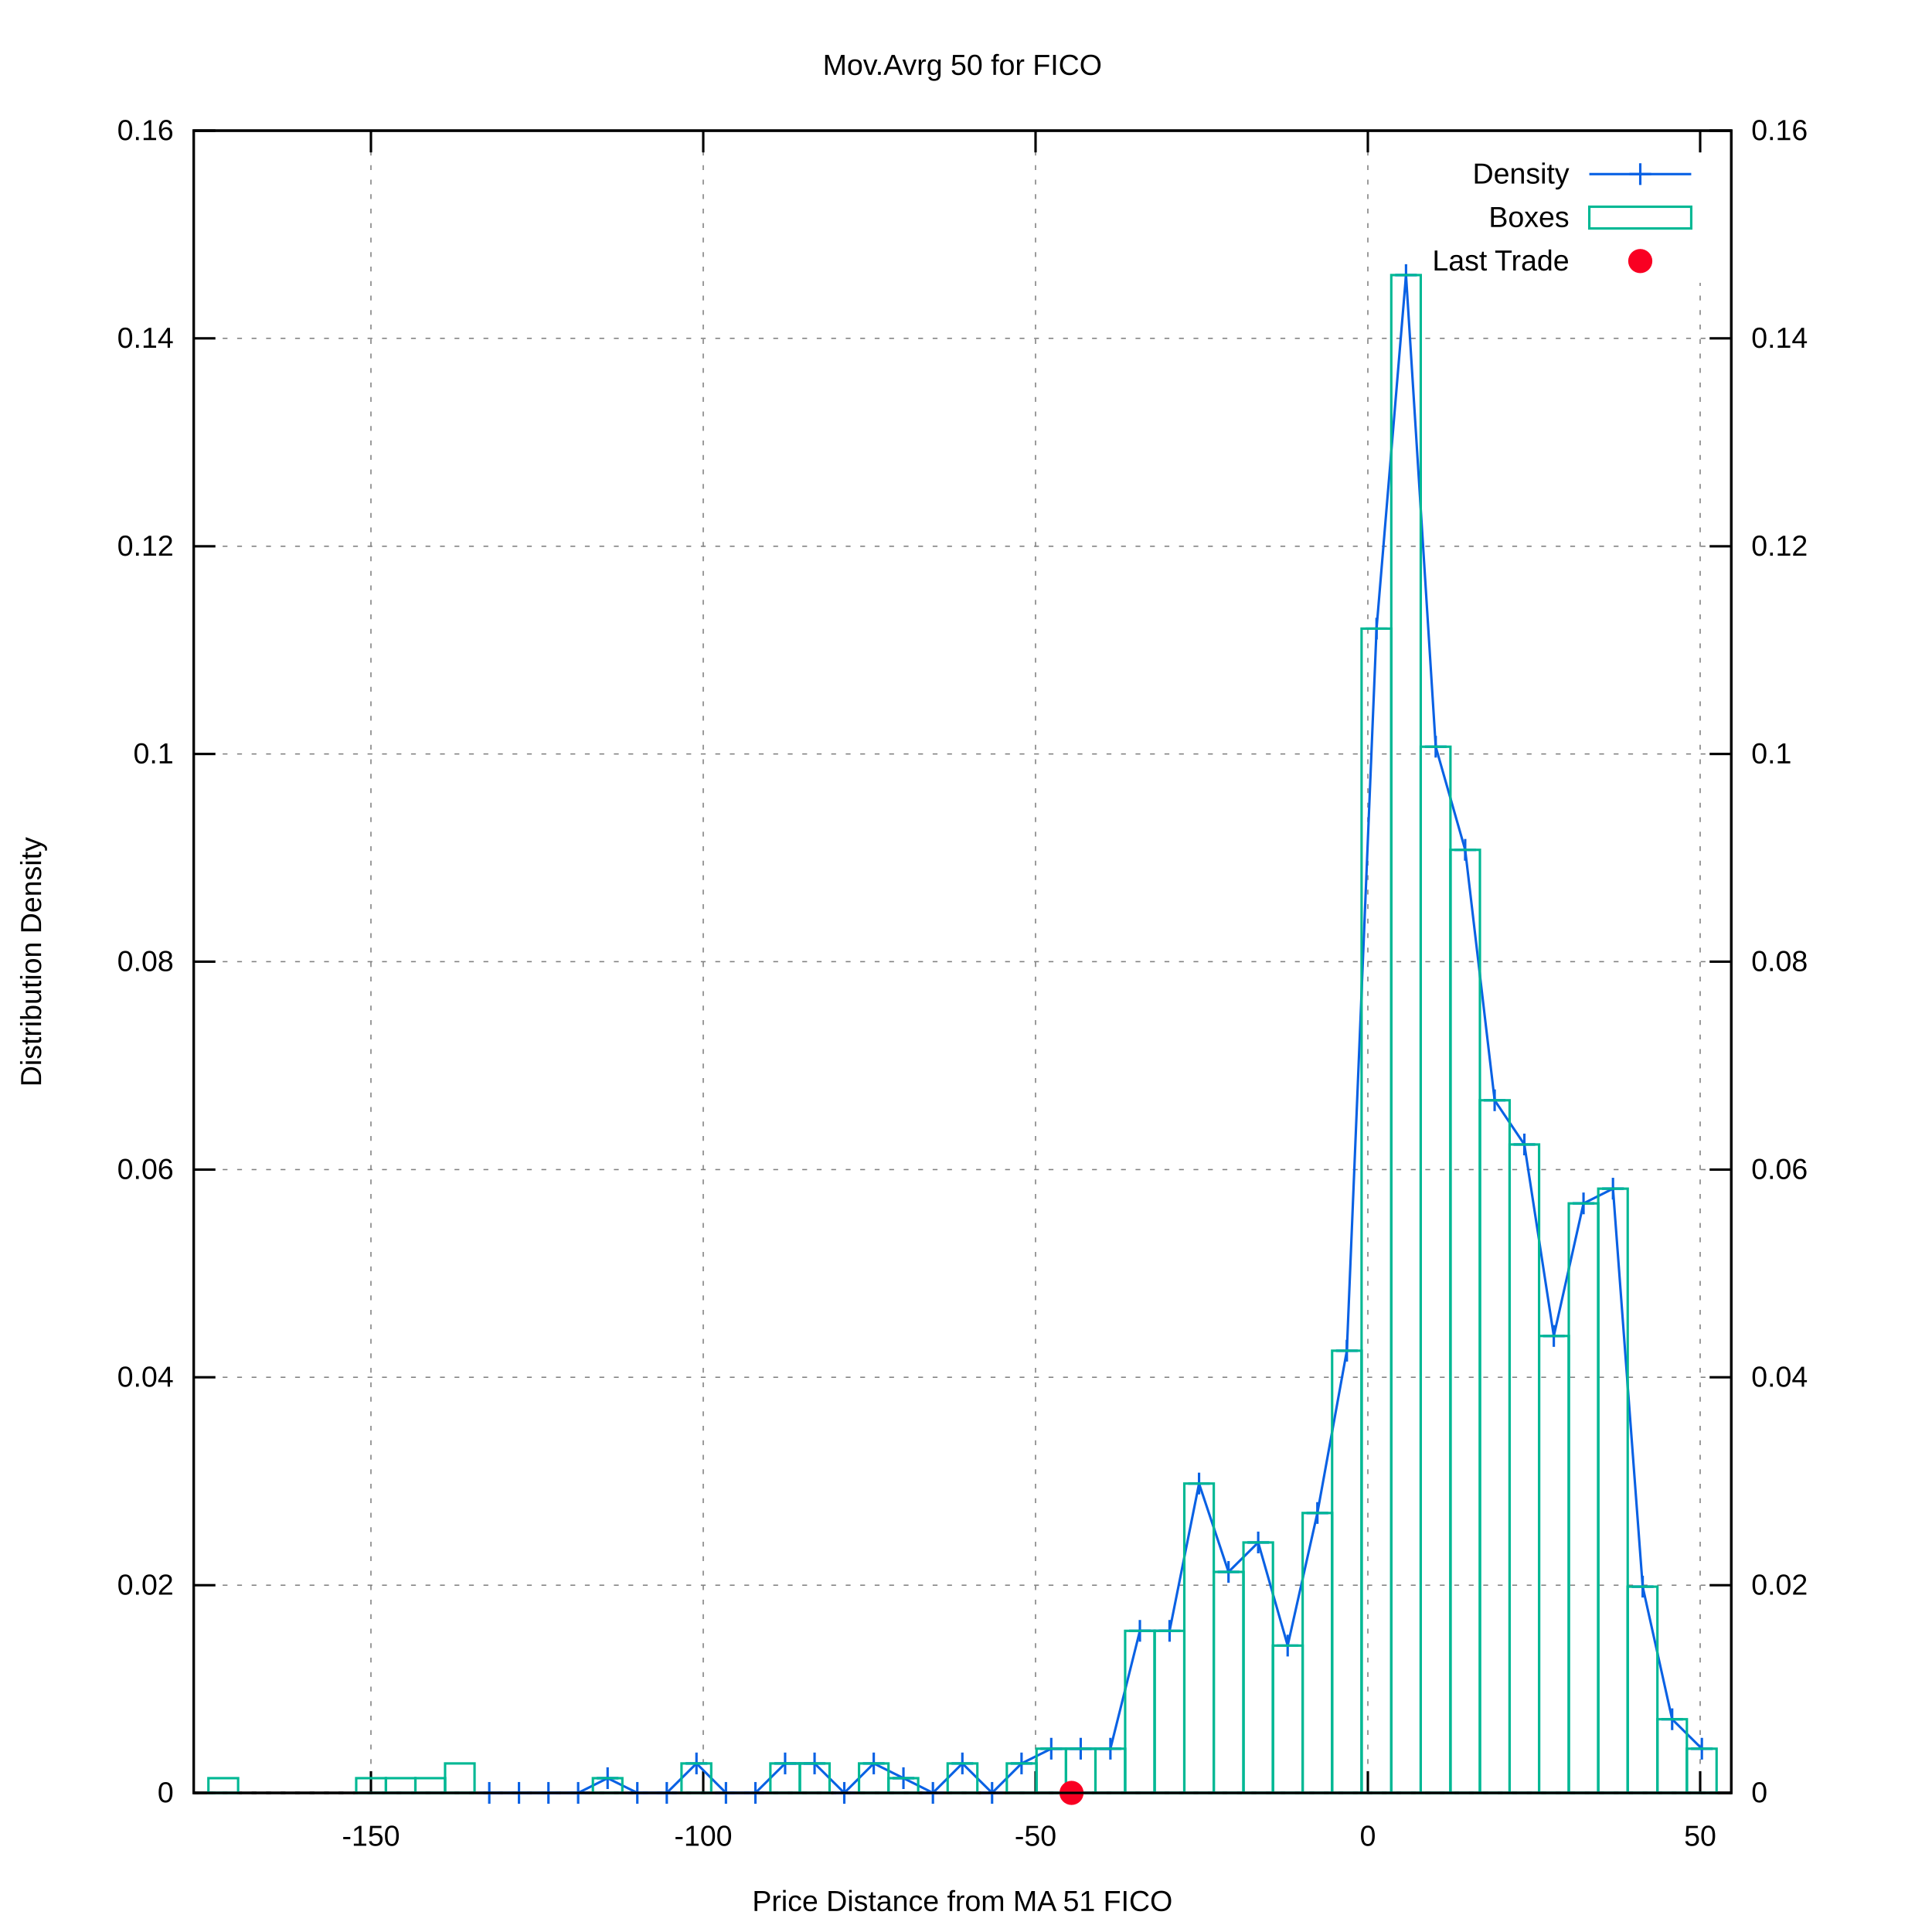
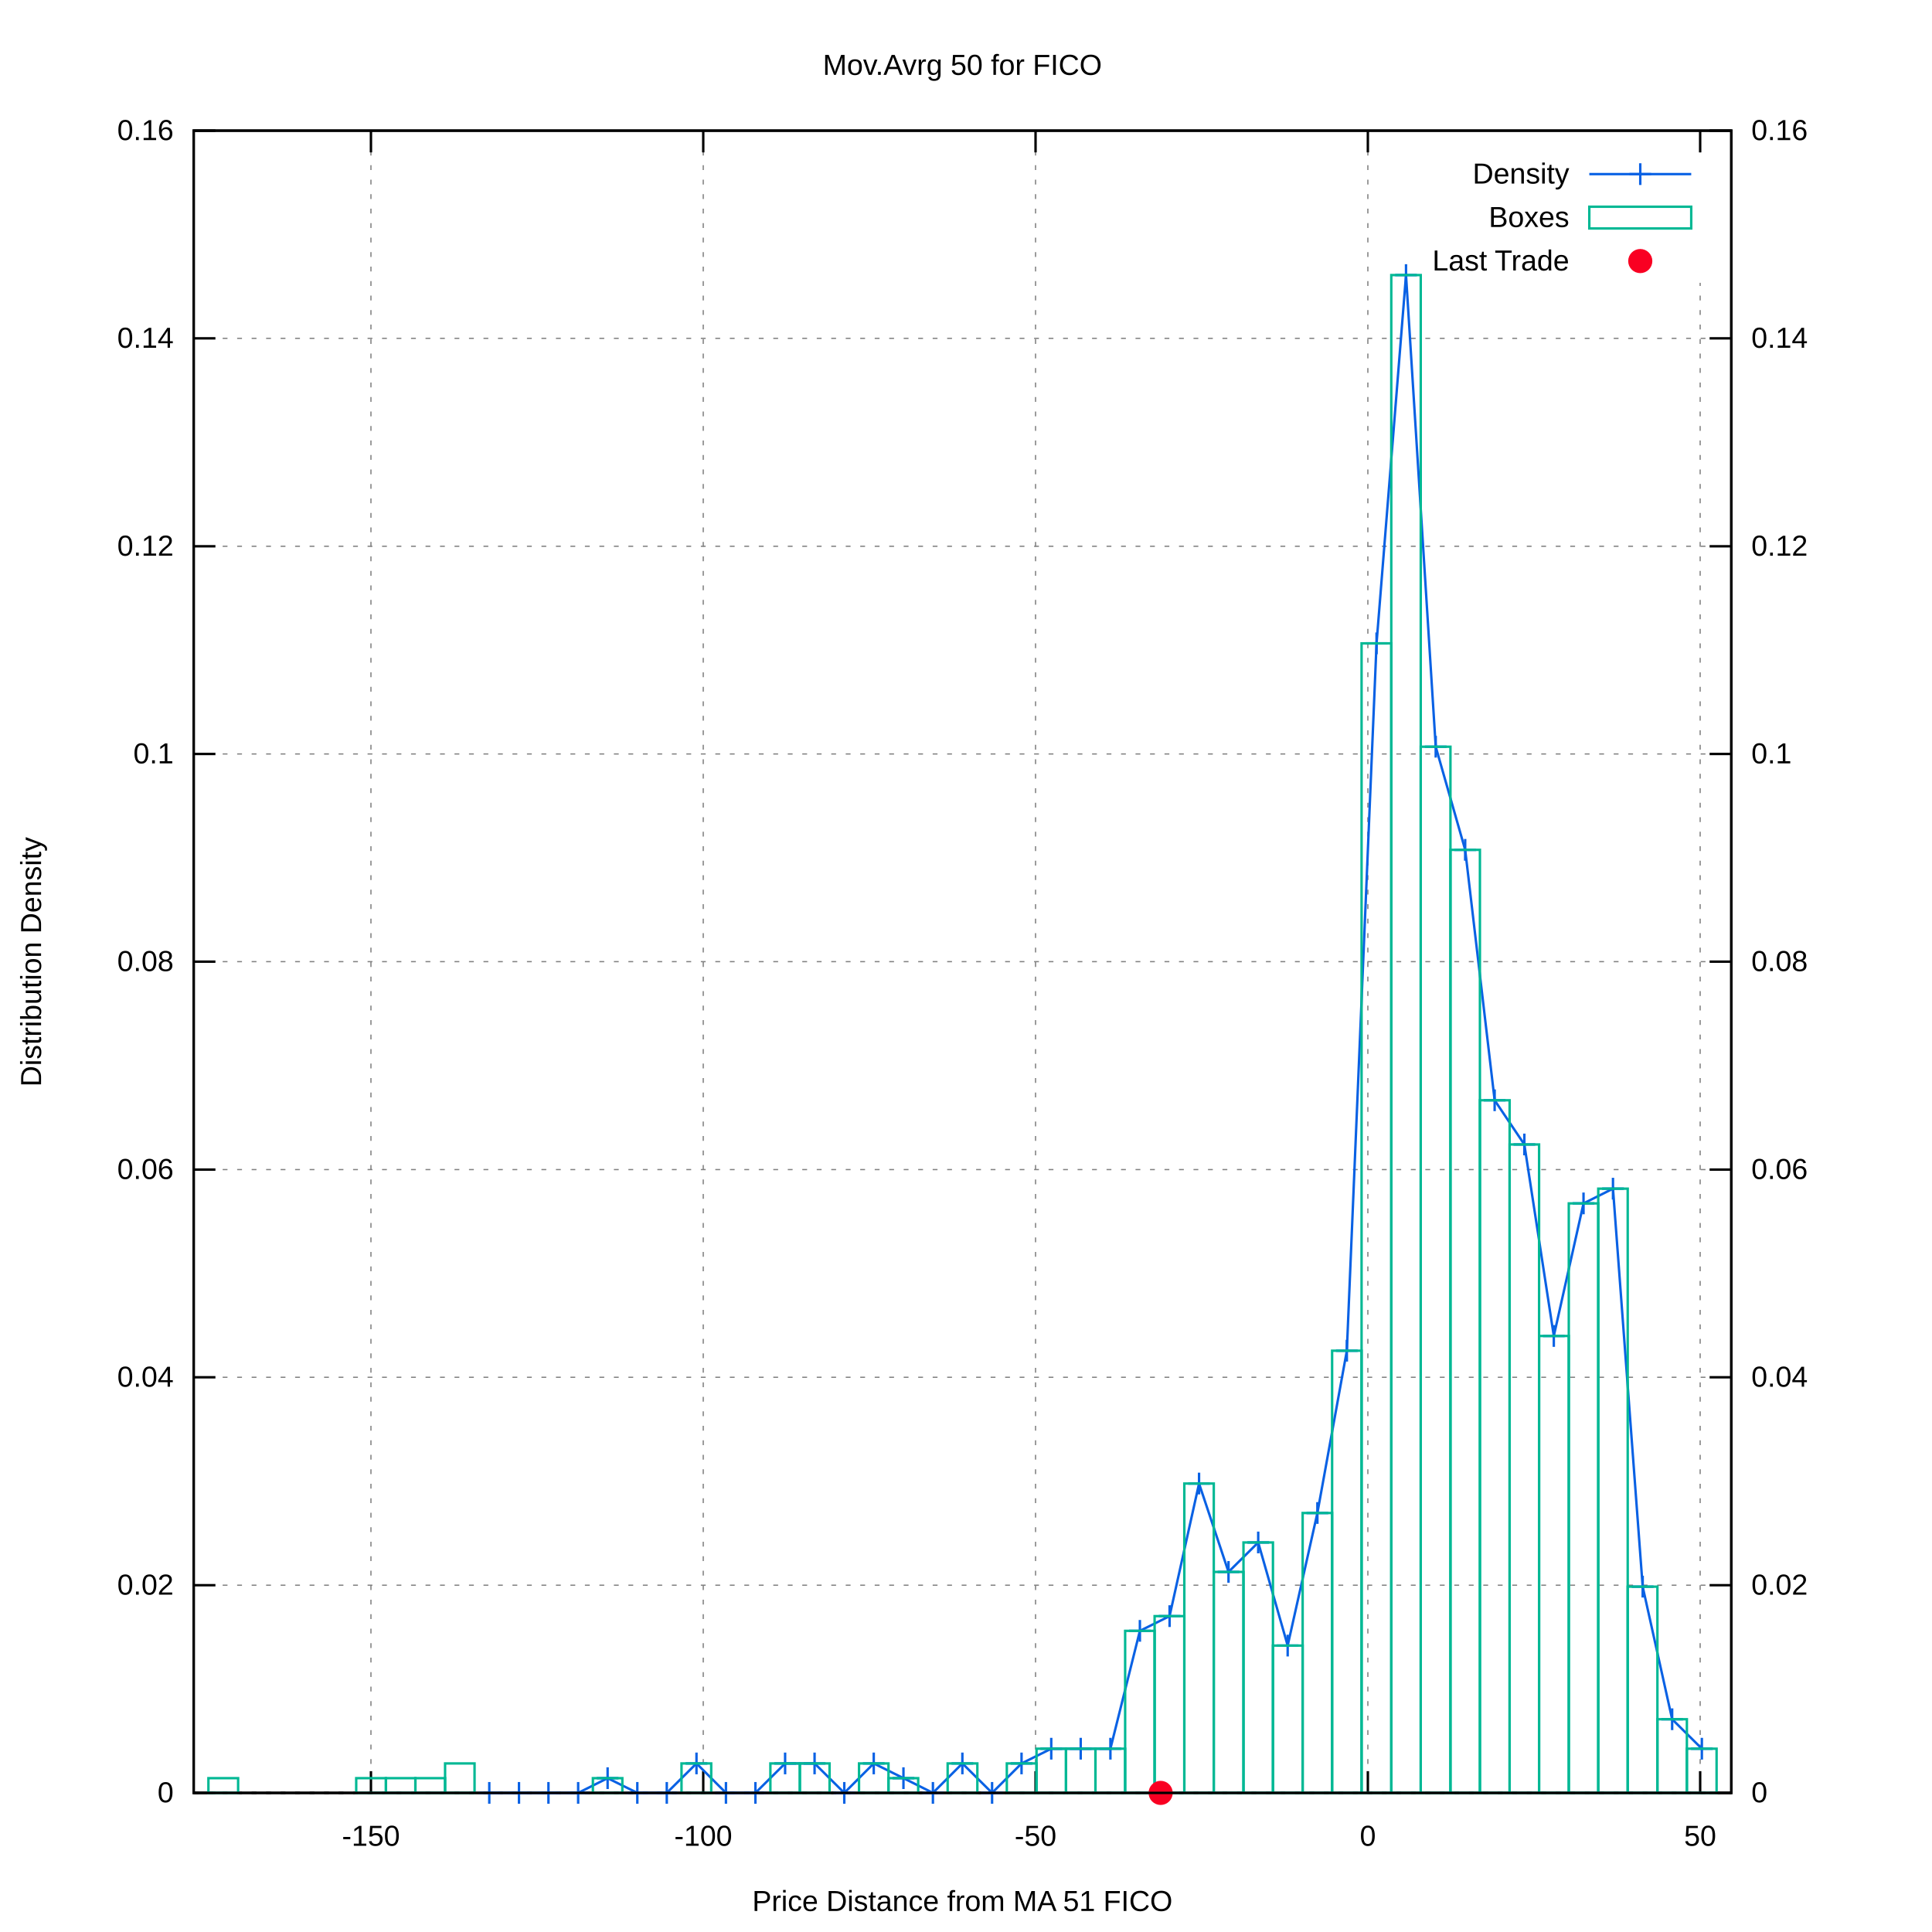
<svg xmlns="http://www.w3.org/2000/svg" xmlns:xlink="http://www.w3.org/1999/xlink" viewBox="0 0 800 800">
  <g id="gnuplot_canvas">
    <rect x="0" y="0" width="800" height="800" fill="#ffffff" />
    <defs>
      <circle id="gpDot" r="0.5" stroke-width="0.5" />
      <path id="gpPt0" stroke-width="0.222" stroke="currentColor" d="M-1,0 h2 M0,-1 v2" />
      <path id="gpPt1" stroke-width="0.222" stroke="currentColor" d="M-1,-1 L1,1 M1,-1 L-1,1" />
      <path id="gpPt2" stroke-width="0.222" stroke="currentColor" d="M-1,0 L1,0 M0,-1 L0,1 M-1,-1 L1,1 M-1,1 L1,-1" />
      <rect id="gpPt3" stroke-width="0.222" stroke="currentColor" x="-1" y="-1" width="2" height="2" />
      <rect id="gpPt4" stroke-width="0.222" stroke="currentColor" fill="currentColor" x="-1" y="-1" width="2" height="2" />
      <circle id="gpPt5" stroke-width="0.222" stroke="currentColor" cx="0" cy="0" r="1" />
      <use xlink:href="#gpPt5" id="gpPt6" fill="currentColor" stroke="none" />
      <path id="gpPt7" stroke-width="0.222" stroke="currentColor" d="M0,-1.33 L-1.33,0.67 L1.33,0.67 z" />
      <use xlink:href="#gpPt7" id="gpPt8" fill="currentColor" stroke="none" />
      <use xlink:href="#gpPt7" id="gpPt9" stroke="currentColor" transform="rotate(180)" />
      <use xlink:href="#gpPt9" id="gpPt10" fill="currentColor" stroke="none" />
      <use xlink:href="#gpPt3" id="gpPt11" stroke="currentColor" transform="rotate(45)" />
      <use xlink:href="#gpPt11" id="gpPt12" fill="currentColor" stroke="none" />
      <path id="gpPt13" stroke-width="0.222" stroke="currentColor" d="M0,1.330 L1.265,0.411 L0.782,-1.067 L-0.782,-1.076 L-1.265,0.411 z" />
      <use xlink:href="#gpPt13" id="gpPt14" fill="currentColor" stroke="none" />
      <filter id="textbox" filterUnits="objectBoundingBox" x="0" y="0" height="1" width="1">
        <feFlood flood-color="#FFFFFF" flood-opacity="1" result="bgnd" />
        <feComposite in="SourceGraphic" in2="bgnd" operator="atop" />
      </filter>
      <filter id="greybox" filterUnits="objectBoundingBox" x="0" y="0" height="1" width="1">
        <feFlood flood-color="lightgrey" flood-opacity="1" result="grey" />
        <feComposite in="SourceGraphic" in2="grey" operator="atop" />
      </filter>
    </defs>
    <g fill="none" color="#FFFFFF" stroke="black" stroke-width="1.00" stroke-linecap="butt" stroke-linejoin="miter">
</g>
    <g fill="none" color="black" stroke="currentColor" stroke-width="1.00" stroke-linecap="butt" stroke-linejoin="miter">
</g>
    <g fill="none" color="black" stroke="black" stroke-width="0.50" stroke-linecap="butt" stroke-linejoin="miter">
</g>
    <g fill="none" color="gray" stroke="currentColor" stroke-width="0.50" stroke-linecap="butt" stroke-linejoin="miter">
      <path stroke="gray" stroke-dasharray="2,4" class="gridline" d="M80.2,742.4 L716.9,742.4  " />
    </g>
    <g fill="none" color="gray" stroke="gray" stroke-width="1.00" stroke-linecap="butt" stroke-linejoin="miter">
</g>
    <g fill="none" color="black" stroke="currentColor" stroke-width="1.00" stroke-linecap="butt" stroke-linejoin="miter">
      <path stroke="black" d="M80.2,742.4 L89.2,742.4  " />
      <g transform="translate(71.9,746.3)" stroke="none" fill="black" font-family="arial" font-size="12.00" text-anchor="end">
        <text>
          <tspan font-family="arial"> 0</tspan>
        </text>
      </g>
    </g>
    <g fill="none" color="black" stroke="currentColor" stroke-width="1.00" stroke-linecap="butt" stroke-linejoin="miter">
</g>
    <g fill="none" color="black" stroke="black" stroke-width="0.50" stroke-linecap="butt" stroke-linejoin="miter">
</g>
    <g fill="none" color="gray" stroke="currentColor" stroke-width="0.50" stroke-linecap="butt" stroke-linejoin="miter">
      <path stroke="gray" stroke-dasharray="2,4" class="gridline" d="M80.2,656.4 L716.9,656.4  " />
    </g>
    <g fill="none" color="gray" stroke="gray" stroke-width="1.00" stroke-linecap="butt" stroke-linejoin="miter">
</g>
    <g fill="none" color="black" stroke="currentColor" stroke-width="1.00" stroke-linecap="butt" stroke-linejoin="miter">
      <path stroke="black" d="M80.2,656.4 L89.2,656.4  " />
      <g transform="translate(71.9,660.3)" stroke="none" fill="black" font-family="arial" font-size="12.00" text-anchor="end">
        <text>
          <tspan font-family="arial"> 0.02</tspan>
        </text>
      </g>
    </g>
    <g fill="none" color="black" stroke="currentColor" stroke-width="1.00" stroke-linecap="butt" stroke-linejoin="miter">
</g>
    <g fill="none" color="black" stroke="black" stroke-width="0.50" stroke-linecap="butt" stroke-linejoin="miter">
</g>
    <g fill="none" color="gray" stroke="currentColor" stroke-width="0.50" stroke-linecap="butt" stroke-linejoin="miter">
      <path stroke="gray" stroke-dasharray="2,4" class="gridline" d="M80.2,570.3 L716.9,570.3  " />
    </g>
    <g fill="none" color="gray" stroke="gray" stroke-width="1.00" stroke-linecap="butt" stroke-linejoin="miter">
</g>
    <g fill="none" color="black" stroke="currentColor" stroke-width="1.00" stroke-linecap="butt" stroke-linejoin="miter">
      <path stroke="black" d="M80.2,570.3 L89.2,570.3  " />
      <g transform="translate(71.9,574.2)" stroke="none" fill="black" font-family="arial" font-size="12.00" text-anchor="end">
        <text>
          <tspan font-family="arial"> 0.04</tspan>
        </text>
      </g>
    </g>
    <g fill="none" color="black" stroke="currentColor" stroke-width="1.00" stroke-linecap="butt" stroke-linejoin="miter">
</g>
    <g fill="none" color="black" stroke="black" stroke-width="0.50" stroke-linecap="butt" stroke-linejoin="miter">
</g>
    <g fill="none" color="gray" stroke="currentColor" stroke-width="0.50" stroke-linecap="butt" stroke-linejoin="miter">
      <path stroke="gray" stroke-dasharray="2,4" class="gridline" d="M80.2,484.3 L716.9,484.3  " />
    </g>
    <g fill="none" color="gray" stroke="gray" stroke-width="1.00" stroke-linecap="butt" stroke-linejoin="miter">
</g>
    <g fill="none" color="black" stroke="currentColor" stroke-width="1.00" stroke-linecap="butt" stroke-linejoin="miter">
      <path stroke="black" d="M80.2,484.3 L89.2,484.3  " />
      <g transform="translate(71.9,488.2)" stroke="none" fill="black" font-family="arial" font-size="12.00" text-anchor="end">
        <text>
          <tspan font-family="arial"> 0.06</tspan>
        </text>
      </g>
    </g>
    <g fill="none" color="black" stroke="currentColor" stroke-width="1.00" stroke-linecap="butt" stroke-linejoin="miter">
</g>
    <g fill="none" color="black" stroke="black" stroke-width="0.50" stroke-linecap="butt" stroke-linejoin="miter">
</g>
    <g fill="none" color="gray" stroke="currentColor" stroke-width="0.50" stroke-linecap="butt" stroke-linejoin="miter">
      <path stroke="gray" stroke-dasharray="2,4" class="gridline" d="M80.2,398.2 L716.9,398.2  " />
    </g>
    <g fill="none" color="gray" stroke="gray" stroke-width="1.00" stroke-linecap="butt" stroke-linejoin="miter">
</g>
    <g fill="none" color="black" stroke="currentColor" stroke-width="1.00" stroke-linecap="butt" stroke-linejoin="miter">
      <path stroke="black" d="M80.2,398.2 L89.2,398.2  " />
      <g transform="translate(71.9,402.1)" stroke="none" fill="black" font-family="arial" font-size="12.00" text-anchor="end">
        <text>
          <tspan font-family="arial"> 0.08</tspan>
        </text>
      </g>
    </g>
    <g fill="none" color="black" stroke="currentColor" stroke-width="1.00" stroke-linecap="butt" stroke-linejoin="miter">
</g>
    <g fill="none" color="black" stroke="black" stroke-width="0.50" stroke-linecap="butt" stroke-linejoin="miter">
</g>
    <g fill="none" color="gray" stroke="currentColor" stroke-width="0.50" stroke-linecap="butt" stroke-linejoin="miter">
      <path stroke="gray" stroke-dasharray="2,4" class="gridline" d="M80.2,312.2 L716.9,312.2  " />
    </g>
    <g fill="none" color="gray" stroke="gray" stroke-width="1.00" stroke-linecap="butt" stroke-linejoin="miter">
</g>
    <g fill="none" color="black" stroke="currentColor" stroke-width="1.00" stroke-linecap="butt" stroke-linejoin="miter">
      <path stroke="black" d="M80.2,312.2 L89.2,312.2  " />
      <g transform="translate(71.9,316.1)" stroke="none" fill="black" font-family="arial" font-size="12.00" text-anchor="end">
        <text>
          <tspan font-family="arial"> 0.1</tspan>
        </text>
      </g>
    </g>
    <g fill="none" color="black" stroke="currentColor" stroke-width="1.00" stroke-linecap="butt" stroke-linejoin="miter">
</g>
    <g fill="none" color="black" stroke="black" stroke-width="0.50" stroke-linecap="butt" stroke-linejoin="miter">
</g>
    <g fill="none" color="gray" stroke="currentColor" stroke-width="0.50" stroke-linecap="butt" stroke-linejoin="miter">
      <path stroke="gray" stroke-dasharray="2,4" class="gridline" d="M80.2,226.2 L716.9,226.2  " />
    </g>
    <g fill="none" color="gray" stroke="gray" stroke-width="1.00" stroke-linecap="butt" stroke-linejoin="miter">
</g>
    <g fill="none" color="black" stroke="currentColor" stroke-width="1.00" stroke-linecap="butt" stroke-linejoin="miter">
      <path stroke="black" d="M80.2,226.2 L89.2,226.2  " />
      <g transform="translate(71.9,230.1)" stroke="none" fill="black" font-family="arial" font-size="12.00" text-anchor="end">
        <text>
          <tspan font-family="arial"> 0.12</tspan>
        </text>
      </g>
    </g>
    <g fill="none" color="black" stroke="currentColor" stroke-width="1.00" stroke-linecap="butt" stroke-linejoin="miter">
</g>
    <g fill="none" color="black" stroke="black" stroke-width="0.50" stroke-linecap="butt" stroke-linejoin="miter">
</g>
    <g fill="none" color="gray" stroke="currentColor" stroke-width="0.50" stroke-linecap="butt" stroke-linejoin="miter">
      <path stroke="gray" stroke-dasharray="2,4" class="gridline" d="M80.2,140.1 L716.9,140.1  " />
    </g>
    <g fill="none" color="gray" stroke="gray" stroke-width="1.00" stroke-linecap="butt" stroke-linejoin="miter">
</g>
    <g fill="none" color="black" stroke="currentColor" stroke-width="1.00" stroke-linecap="butt" stroke-linejoin="miter">
      <path stroke="black" d="M80.2,140.1 L89.2,140.1  " />
      <g transform="translate(71.9,144.0)" stroke="none" fill="black" font-family="arial" font-size="12.00" text-anchor="end">
        <text>
          <tspan font-family="arial"> 0.14</tspan>
        </text>
      </g>
    </g>
    <g fill="none" color="black" stroke="currentColor" stroke-width="1.00" stroke-linecap="butt" stroke-linejoin="miter">
</g>
    <g fill="none" color="black" stroke="black" stroke-width="0.50" stroke-linecap="butt" stroke-linejoin="miter">
</g>
    <g fill="none" color="gray" stroke="currentColor" stroke-width="0.50" stroke-linecap="butt" stroke-linejoin="miter">
      <path stroke="gray" stroke-dasharray="2,4" class="gridline" d="M80.2,54.1 L716.9,54.1  " />
    </g>
    <g fill="none" color="gray" stroke="gray" stroke-width="1.00" stroke-linecap="butt" stroke-linejoin="miter">
</g>
    <g fill="none" color="black" stroke="currentColor" stroke-width="1.00" stroke-linecap="butt" stroke-linejoin="miter">
      <path stroke="black" d="M80.2,54.1 L89.2,54.1  " />
      <g transform="translate(71.9,58.0)" stroke="none" fill="black" font-family="arial" font-size="12.00" text-anchor="end">
        <text>
          <tspan font-family="arial"> 0.16</tspan>
        </text>
      </g>
    </g>
    <g fill="none" color="black" stroke="currentColor" stroke-width="1.00" stroke-linecap="butt" stroke-linejoin="miter">
</g>
    <g fill="none" color="black" stroke="black" stroke-width="0.50" stroke-linecap="butt" stroke-linejoin="miter">
</g>
    <g fill="none" color="gray" stroke="currentColor" stroke-width="0.50" stroke-linecap="butt" stroke-linejoin="miter">
      <path stroke="gray" stroke-dasharray="2,4" class="gridline" d="M153.6,742.4 L153.6,54.1  " />
    </g>
    <g fill="none" color="gray" stroke="gray" stroke-width="1.00" stroke-linecap="butt" stroke-linejoin="miter">
</g>
    <g fill="none" color="black" stroke="currentColor" stroke-width="1.00" stroke-linecap="butt" stroke-linejoin="miter">
      <path stroke="black" d="M153.6,742.4 L153.6,733.4 M153.6,54.1 L153.6,63.1  " />
      <g transform="translate(153.6,764.3)" stroke="none" fill="black" font-family="arial" font-size="12.00" text-anchor="middle">
        <text>
          <tspan font-family="arial">-150</tspan>
        </text>
      </g>
    </g>
    <g fill="none" color="black" stroke="currentColor" stroke-width="1.00" stroke-linecap="butt" stroke-linejoin="miter">
</g>
    <g fill="none" color="black" stroke="black" stroke-width="0.50" stroke-linecap="butt" stroke-linejoin="miter">
</g>
    <g fill="none" color="gray" stroke="currentColor" stroke-width="0.50" stroke-linecap="butt" stroke-linejoin="miter">
      <path stroke="gray" stroke-dasharray="2,4" class="gridline" d="M291.2,742.4 L291.2,54.1  " />
    </g>
    <g fill="none" color="gray" stroke="gray" stroke-width="1.00" stroke-linecap="butt" stroke-linejoin="miter">
</g>
    <g fill="none" color="black" stroke="currentColor" stroke-width="1.00" stroke-linecap="butt" stroke-linejoin="miter">
      <path stroke="black" d="M291.2,742.4 L291.2,733.4 M291.2,54.1 L291.2,63.1  " />
      <g transform="translate(291.2,764.3)" stroke="none" fill="black" font-family="arial" font-size="12.00" text-anchor="middle">
        <text>
          <tspan font-family="arial">-100</tspan>
        </text>
      </g>
    </g>
    <g fill="none" color="black" stroke="currentColor" stroke-width="1.00" stroke-linecap="butt" stroke-linejoin="miter">
</g>
    <g fill="none" color="black" stroke="black" stroke-width="0.50" stroke-linecap="butt" stroke-linejoin="miter">
</g>
    <g fill="none" color="gray" stroke="currentColor" stroke-width="0.50" stroke-linecap="butt" stroke-linejoin="miter">
      <path stroke="gray" stroke-dasharray="2,4" class="gridline" d="M428.8,742.4 L428.8,54.1  " />
    </g>
    <g fill="none" color="gray" stroke="gray" stroke-width="1.00" stroke-linecap="butt" stroke-linejoin="miter">
</g>
    <g fill="none" color="black" stroke="currentColor" stroke-width="1.00" stroke-linecap="butt" stroke-linejoin="miter">
      <path stroke="black" d="M428.8,742.4 L428.8,733.4 M428.8,54.1 L428.8,63.1  " />
      <g transform="translate(428.8,764.3)" stroke="none" fill="black" font-family="arial" font-size="12.00" text-anchor="middle">
        <text>
          <tspan font-family="arial">-50</tspan>
        </text>
      </g>
    </g>
    <g fill="none" color="black" stroke="currentColor" stroke-width="1.00" stroke-linecap="butt" stroke-linejoin="miter">
</g>
    <g fill="none" color="black" stroke="black" stroke-width="0.50" stroke-linecap="butt" stroke-linejoin="miter">
</g>
    <g fill="none" color="gray" stroke="currentColor" stroke-width="0.50" stroke-linecap="butt" stroke-linejoin="miter">
      <path stroke="gray" stroke-dasharray="2,4" class="gridline" d="M566.4,742.4 L566.4,54.1  " />
    </g>
    <g fill="none" color="gray" stroke="gray" stroke-width="1.00" stroke-linecap="butt" stroke-linejoin="miter">
</g>
    <g fill="none" color="black" stroke="currentColor" stroke-width="1.00" stroke-linecap="butt" stroke-linejoin="miter">
      <path stroke="black" d="M566.4,742.4 L566.4,733.4 M566.4,54.1 L566.4,63.1  " />
      <g transform="translate(566.4,764.3)" stroke="none" fill="black" font-family="arial" font-size="12.00" text-anchor="middle">
        <text>
          <tspan font-family="arial"> 0</tspan>
        </text>
      </g>
    </g>
    <g fill="none" color="black" stroke="currentColor" stroke-width="1.00" stroke-linecap="butt" stroke-linejoin="miter">
</g>
    <g fill="none" color="black" stroke="black" stroke-width="0.50" stroke-linecap="butt" stroke-linejoin="miter">
</g>
    <g fill="none" color="gray" stroke="currentColor" stroke-width="0.50" stroke-linecap="butt" stroke-linejoin="miter">
      <path stroke="gray" stroke-dasharray="2,4" class="gridline" d="M704.0,742.4 L704.0,117.1 M704.0,63.1 L704.0,54.1  " />
    </g>
    <g fill="none" color="gray" stroke="gray" stroke-width="1.00" stroke-linecap="butt" stroke-linejoin="miter">
</g>
    <g fill="none" color="black" stroke="currentColor" stroke-width="1.00" stroke-linecap="butt" stroke-linejoin="miter">
      <path stroke="black" d="M704.0,742.4 L704.0,733.4 M704.0,54.1 L704.0,63.1  " />
      <g transform="translate(704.0,764.3)" stroke="none" fill="black" font-family="arial" font-size="12.00" text-anchor="middle">
        <text>
          <tspan font-family="arial"> 50</tspan>
        </text>
      </g>
    </g>
    <g fill="none" color="black" stroke="currentColor" stroke-width="1.00" stroke-linecap="butt" stroke-linejoin="miter">
      <path stroke="black" d="M716.9,742.4 L707.9,742.4  " />
      <g transform="translate(725.2,746.3)" stroke="none" fill="black" font-family="arial" font-size="12.00" text-anchor="start">
        <text>
          <tspan font-family="arial"> 0</tspan>
        </text>
      </g>
    </g>
    <g fill="none" color="black" stroke="currentColor" stroke-width="1.00" stroke-linecap="butt" stroke-linejoin="miter">
      <path stroke="black" d="M716.9,656.4 L707.9,656.4  " />
      <g transform="translate(725.2,660.3)" stroke="none" fill="black" font-family="arial" font-size="12.00" text-anchor="start">
        <text>
          <tspan font-family="arial"> 0.02</tspan>
        </text>
      </g>
    </g>
    <g fill="none" color="black" stroke="currentColor" stroke-width="1.00" stroke-linecap="butt" stroke-linejoin="miter">
      <path stroke="black" d="M716.9,570.3 L707.9,570.3  " />
      <g transform="translate(725.2,574.2)" stroke="none" fill="black" font-family="arial" font-size="12.00" text-anchor="start">
        <text>
          <tspan font-family="arial"> 0.04</tspan>
        </text>
      </g>
    </g>
    <g fill="none" color="black" stroke="currentColor" stroke-width="1.00" stroke-linecap="butt" stroke-linejoin="miter">
      <path stroke="black" d="M716.9,484.3 L707.9,484.3  " />
      <g transform="translate(725.2,488.2)" stroke="none" fill="black" font-family="arial" font-size="12.00" text-anchor="start">
        <text>
          <tspan font-family="arial"> 0.06</tspan>
        </text>
      </g>
    </g>
    <g fill="none" color="black" stroke="currentColor" stroke-width="1.00" stroke-linecap="butt" stroke-linejoin="miter">
      <path stroke="black" d="M716.9,398.2 L707.9,398.2  " />
      <g transform="translate(725.2,402.1)" stroke="none" fill="black" font-family="arial" font-size="12.00" text-anchor="start">
        <text>
          <tspan font-family="arial"> 0.08</tspan>
        </text>
      </g>
    </g>
    <g fill="none" color="black" stroke="currentColor" stroke-width="1.00" stroke-linecap="butt" stroke-linejoin="miter">
      <path stroke="black" d="M716.9,312.2 L707.9,312.2  " />
      <g transform="translate(725.2,316.1)" stroke="none" fill="black" font-family="arial" font-size="12.00" text-anchor="start">
        <text>
          <tspan font-family="arial"> 0.1</tspan>
        </text>
      </g>
    </g>
    <g fill="none" color="black" stroke="currentColor" stroke-width="1.00" stroke-linecap="butt" stroke-linejoin="miter">
      <path stroke="black" d="M716.9,226.2 L707.9,226.2  " />
      <g transform="translate(725.2,230.1)" stroke="none" fill="black" font-family="arial" font-size="12.00" text-anchor="start">
        <text>
          <tspan font-family="arial"> 0.12</tspan>
        </text>
      </g>
    </g>
    <g fill="none" color="black" stroke="currentColor" stroke-width="1.00" stroke-linecap="butt" stroke-linejoin="miter">
      <path stroke="black" d="M716.9,140.1 L707.9,140.1  " />
      <g transform="translate(725.2,144.0)" stroke="none" fill="black" font-family="arial" font-size="12.00" text-anchor="start">
        <text>
          <tspan font-family="arial"> 0.14</tspan>
        </text>
      </g>
    </g>
    <g fill="none" color="black" stroke="currentColor" stroke-width="1.00" stroke-linecap="butt" stroke-linejoin="miter">
      <path stroke="black" d="M716.9,54.1 L707.9,54.1  " />
      <g transform="translate(725.2,58.0)" stroke="none" fill="black" font-family="arial" font-size="12.00" text-anchor="start">
        <text>
          <tspan font-family="arial"> 0.16</tspan>
        </text>
      </g>
    </g>
    <g fill="none" color="black" stroke="currentColor" stroke-width="1.00" stroke-linecap="butt" stroke-linejoin="miter">
</g>
    <g fill="none" color="gray" stroke="currentColor" stroke-width="1.00" stroke-linecap="butt" stroke-linejoin="miter">
      <path stroke="black" stroke-dasharray="2,4" d="M80.2,742.4 L716.9,742.4  " />
    </g>
    <g fill="none" color="black" stroke="currentColor" stroke-width="1.00" stroke-linecap="butt" stroke-linejoin="miter">
      <path stroke="black" d="M80.2,54.1 L80.2,742.4 L716.9,742.4 L716.9,54.1 L80.2,54.1 Z  " />
    </g>
    <g fill="none" color="black" stroke="currentColor" stroke-width="1.00" stroke-linecap="butt" stroke-linejoin="miter">
      <g transform="translate(17.0,398.3) rotate(270)" stroke="none" fill="black" font-family="arial" font-size="12.00" text-anchor="middle">
        <text>
          <tspan font-family="arial">Distribution Density</tspan>
        </text>
      </g>
    </g>
    <g fill="none" color="black" stroke="currentColor" stroke-width="1.00" stroke-linecap="butt" stroke-linejoin="miter">
      <g transform="translate(398.5,791.3)" stroke="none" fill="black" font-family="arial" font-size="12.00" text-anchor="middle">
        <text>
          <tspan font-family="arial">Price Distance from MA 51 FICO</tspan>
        </text>
      </g>
    </g>
    <g fill="none" color="black" stroke="currentColor" stroke-width="1.00" stroke-linecap="butt" stroke-linejoin="miter">
      <g transform="translate(398.5,31.0)" stroke="none" fill="black" font-family="arial" font-size="12.00" text-anchor="middle">
        <text>
          <tspan font-family="arial">Mov.Avrg 50 for FICO </tspan>
        </text>
      </g>
    </g>
    <g id="gnuplot_plot_1">
      <g fill="none" color="black" stroke="currentColor" stroke-width="1.00" stroke-linecap="butt" stroke-linejoin="miter">
        <g transform="translate(649.8,76.0)" stroke="none" fill="black" font-family="arial" font-size="12.00" text-anchor="end">
          <text>
            <tspan font-family="arial">Density</tspan>
          </text>
        </g>
      </g>
      <g fill="none" color="black" stroke="currentColor" stroke-width="1.00" stroke-linecap="butt" stroke-linejoin="miter">
-         <path stroke="rgb(  9,  97, 228)" d="M658.1,72.1 L700.3,72.1 M202.6,742.4 L214.9,742.4 L227.1,742.4 L239.4,742.4 L251.6,736.3 L263.9,742.4   L276.1,742.4 L288.4,730.2 L300.6,742.4 L312.8,742.4 L325.1,730.2 L337.3,730.2 L349.6,742.4 L361.8,730.2   L374.1,736.3 L386.3,742.4 L398.5,730.2 L410.8,742.4 L423.0,730.2 L435.3,724.1 L447.5,724.1 L459.8,724.1   L472.0,675.3 L484.3,675.3 L496.5,614.3 L508.7,650.9 L521.0,638.7 L533.2,681.4 L545.5,626.5 L557.7,559.3   L570.0,260.3 L582.2,113.9 L594.5,309.2 L606.7,351.9 L618.9,455.6 L631.2,473.9 L643.4,553.2 L655.7,498.3   L667.9,492.2 L680.2,657.0 L692.4,711.9 L704.7,724.1  " />
+         <path stroke="rgb(  9,  97, 228)" d="M658.1,72.1 L700.3,72.1 M202.6,742.4 L214.9,742.4 L227.1,742.4 L239.4,742.4 L251.6,736.3 L263.9,742.4   L276.1,742.4 L288.4,730.2 L300.6,742.4 L312.8,742.4 L325.1,730.2 L337.3,730.2 L349.6,742.4 L361.8,730.2   L374.1,736.3 L386.3,742.4 L398.5,730.2 L410.8,742.4 L423.0,730.2 L435.3,724.1 L447.5,724.1 L459.8,724.1   L472.0,675.3 L484.3,669.2 L496.5,614.3 L508.7,650.9 L521.0,638.7 L533.2,681.4 L545.5,626.5 L557.7,559.3   L570.0,266.4 L582.2,113.9 L594.5,309.2 L606.7,351.9 L618.9,455.6 L631.2,473.9 L643.4,553.2 L655.7,498.3   L667.9,492.2 L680.2,657.0 L692.4,711.9 L704.7,724.1  " />
        <use xlink:href="#gpPt0" transform="translate(202.6,742.4) scale(4.50)" color="rgb(  9,  97, 228)" />
        <use xlink:href="#gpPt0" transform="translate(214.9,742.4) scale(4.50)" color="rgb(  9,  97, 228)" />
        <use xlink:href="#gpPt0" transform="translate(227.1,742.4) scale(4.50)" color="rgb(  9,  97, 228)" />
        <use xlink:href="#gpPt0" transform="translate(239.4,742.4) scale(4.50)" color="rgb(  9,  97, 228)" />
        <use xlink:href="#gpPt0" transform="translate(251.6,736.3) scale(4.50)" color="rgb(  9,  97, 228)" />
        <use xlink:href="#gpPt0" transform="translate(263.9,742.4) scale(4.50)" color="rgb(  9,  97, 228)" />
        <use xlink:href="#gpPt0" transform="translate(276.1,742.4) scale(4.50)" color="rgb(  9,  97, 228)" />
        <use xlink:href="#gpPt0" transform="translate(288.4,730.2) scale(4.50)" color="rgb(  9,  97, 228)" />
        <use xlink:href="#gpPt0" transform="translate(300.6,742.4) scale(4.50)" color="rgb(  9,  97, 228)" />
        <use xlink:href="#gpPt0" transform="translate(312.8,742.4) scale(4.50)" color="rgb(  9,  97, 228)" />
        <use xlink:href="#gpPt0" transform="translate(325.1,730.2) scale(4.50)" color="rgb(  9,  97, 228)" />
        <use xlink:href="#gpPt0" transform="translate(337.3,730.2) scale(4.50)" color="rgb(  9,  97, 228)" />
        <use xlink:href="#gpPt0" transform="translate(349.6,742.4) scale(4.50)" color="rgb(  9,  97, 228)" />
        <use xlink:href="#gpPt0" transform="translate(361.8,730.2) scale(4.50)" color="rgb(  9,  97, 228)" />
        <use xlink:href="#gpPt0" transform="translate(374.1,736.3) scale(4.50)" color="rgb(  9,  97, 228)" />
        <use xlink:href="#gpPt0" transform="translate(386.3,742.4) scale(4.50)" color="rgb(  9,  97, 228)" />
        <use xlink:href="#gpPt0" transform="translate(398.5,730.2) scale(4.50)" color="rgb(  9,  97, 228)" />
        <use xlink:href="#gpPt0" transform="translate(410.8,742.4) scale(4.50)" color="rgb(  9,  97, 228)" />
        <use xlink:href="#gpPt0" transform="translate(423.0,730.2) scale(4.50)" color="rgb(  9,  97, 228)" />
        <use xlink:href="#gpPt0" transform="translate(435.3,724.1) scale(4.50)" color="rgb(  9,  97, 228)" />
        <use xlink:href="#gpPt0" transform="translate(447.5,724.1) scale(4.50)" color="rgb(  9,  97, 228)" />
        <use xlink:href="#gpPt0" transform="translate(459.8,724.1) scale(4.50)" color="rgb(  9,  97, 228)" />
        <use xlink:href="#gpPt0" transform="translate(472.0,675.3) scale(4.50)" color="rgb(  9,  97, 228)" />
-         <use xlink:href="#gpPt0" transform="translate(484.3,675.3) scale(4.50)" color="rgb(  9,  97, 228)" />
+         <use xlink:href="#gpPt0" transform="translate(484.3,669.2) scale(4.50)" color="rgb(  9,  97, 228)" />
        <use xlink:href="#gpPt0" transform="translate(496.5,614.3) scale(4.50)" color="rgb(  9,  97, 228)" />
        <use xlink:href="#gpPt0" transform="translate(508.7,650.9) scale(4.50)" color="rgb(  9,  97, 228)" />
        <use xlink:href="#gpPt0" transform="translate(521.0,638.7) scale(4.50)" color="rgb(  9,  97, 228)" />
        <use xlink:href="#gpPt0" transform="translate(533.2,681.4) scale(4.50)" color="rgb(  9,  97, 228)" />
        <use xlink:href="#gpPt0" transform="translate(545.5,626.5) scale(4.50)" color="rgb(  9,  97, 228)" />
        <use xlink:href="#gpPt0" transform="translate(557.7,559.3) scale(4.50)" color="rgb(  9,  97, 228)" />
-         <use xlink:href="#gpPt0" transform="translate(570.0,260.3) scale(4.50)" color="rgb(  9,  97, 228)" />
+         <use xlink:href="#gpPt0" transform="translate(570.0,266.4) scale(4.50)" color="rgb(  9,  97, 228)" />
        <use xlink:href="#gpPt0" transform="translate(582.2,113.9) scale(4.50)" color="rgb(  9,  97, 228)" />
        <use xlink:href="#gpPt0" transform="translate(594.5,309.2) scale(4.50)" color="rgb(  9,  97, 228)" />
        <use xlink:href="#gpPt0" transform="translate(606.7,351.9) scale(4.50)" color="rgb(  9,  97, 228)" />
        <use xlink:href="#gpPt0" transform="translate(618.9,455.6) scale(4.50)" color="rgb(  9,  97, 228)" />
        <use xlink:href="#gpPt0" transform="translate(631.2,473.9) scale(4.50)" color="rgb(  9,  97, 228)" />
        <use xlink:href="#gpPt0" transform="translate(643.4,553.2) scale(4.50)" color="rgb(  9,  97, 228)" />
        <use xlink:href="#gpPt0" transform="translate(655.7,498.3) scale(4.50)" color="rgb(  9,  97, 228)" />
        <use xlink:href="#gpPt0" transform="translate(667.9,492.2) scale(4.50)" color="rgb(  9,  97, 228)" />
        <use xlink:href="#gpPt0" transform="translate(680.2,657.0) scale(4.50)" color="rgb(  9,  97, 228)" />
        <use xlink:href="#gpPt0" transform="translate(692.4,711.9) scale(4.50)" color="rgb(  9,  97, 228)" />
        <use xlink:href="#gpPt0" transform="translate(704.7,724.1) scale(4.50)" color="rgb(  9,  97, 228)" />
        <use xlink:href="#gpPt0" transform="translate(679.2,72.1) scale(4.50)" color="rgb(  9,  97, 228)" />
      </g>
    </g>
    <g id="gnuplot_plot_2">
      <g fill="none" color="black" stroke="currentColor" stroke-width="1.00" stroke-linecap="butt" stroke-linejoin="miter">
        <g transform="translate(649.8,94.0)" stroke="none" fill="black" font-family="arial" font-size="12.00" text-anchor="end">
          <text>
            <tspan font-family="arial">Boxes</tspan>
          </text>
        </g>
      </g>
      <g fill="none" color="black" stroke="currentColor" stroke-width="1.00" stroke-linecap="butt" stroke-linejoin="miter">
        <path stroke="rgb(  0, 184, 148)" d="M658.1,94.6 L700.3,94.6 L700.3,85.6 L658.1,85.6 L658.1,94.6 Z  " />
        <path stroke="rgb(  0, 184, 148)" d="M86.3,742.4 L86.3,736.3 L98.6,736.3 L98.6,742.4 L86.3,742.4 Z  " />
        <path stroke="rgb(  0, 184, 148)" d="M147.5,742.4 L147.5,736.3 L159.8,736.3 L159.8,742.4 L147.5,742.4 Z  " />
        <path stroke="rgb(  0, 184, 148)" d="M159.8,742.4 L159.8,736.3 L172.0,736.3 L172.0,742.4 L159.8,742.4 Z  " />
        <path stroke="rgb(  0, 184, 148)" d="M172.0,742.4 L172.0,736.3 L184.3,736.3 L184.3,742.4 L172.0,742.4 Z  " />
        <path stroke="rgb(  0, 184, 148)" d="M184.3,742.4 L184.3,730.2 L196.5,730.2 L196.5,742.4 L184.3,742.4 Z  " />
        <path stroke="rgb(  0, 184, 148)" d="M245.5,742.4 L245.5,736.3 L257.7,736.3 L257.7,742.4 L245.5,742.4 Z  " />
        <path stroke="rgb(  0, 184, 148)" d="M282.2,742.4 L282.2,730.2 L294.5,730.2 L294.5,742.4 L282.2,742.4 Z  " />
        <path stroke="rgb(  0, 184, 148)" d="M319.0,742.4 L319.0,730.2 L331.2,730.2 L331.2,742.4 L319.0,742.4 Z  " />
        <path stroke="rgb(  0, 184, 148)" d="M331.2,742.4 L331.2,730.2 L343.5,730.2 L343.5,742.4 L331.2,742.4 Z  " />
        <path stroke="rgb(  0, 184, 148)" d="M355.7,742.4 L355.7,730.2 L367.9,730.2 L367.9,742.4 L355.7,742.4 Z  " />
        <path stroke="rgb(  0, 184, 148)" d="M367.9,742.4 L367.9,736.3 L380.2,736.3 L380.2,742.4 L367.9,742.4 Z  " />
        <path stroke="rgb(  0, 184, 148)" d="M392.4,742.4 L392.4,730.2 L404.7,730.2 L404.7,742.4 L392.4,742.4 Z  " />
        <path stroke="rgb(  0, 184, 148)" d="M416.9,742.4 L416.9,730.2 L429.2,730.2 L429.2,742.4 L416.9,742.4 Z  " />
        <path stroke="rgb(  0, 184, 148)" d="M429.2,742.4 L429.2,724.1 L441.4,724.1 L441.4,742.4 L429.2,742.4 Z  " />
        <path stroke="rgb(  0, 184, 148)" d="M441.4,742.4 L441.4,724.1 L453.6,724.1 L453.6,742.4 L441.4,742.4 Z  " />
        <path stroke="rgb(  0, 184, 148)" d="M453.6,742.4 L453.6,724.1 L465.9,724.1 L465.9,742.4 L453.6,742.4 Z  " />
        <path stroke="rgb(  0, 184, 148)" d="M465.9,742.4 L465.9,675.3 L478.1,675.3 L478.1,742.4 L465.9,742.4 Z  " />
-         <path stroke="rgb(  0, 184, 148)" d="M478.1,742.4 L478.1,675.3 L490.4,675.3 L490.4,742.4 L478.1,742.4 Z  " />
+         <path stroke="rgb(  0, 184, 148)" d="M478.1,742.4 L478.1,669.2 L490.4,669.2 L490.4,742.4 L478.1,742.4 Z  " />
        <path stroke="rgb(  0, 184, 148)" d="M490.4,742.4 L490.4,614.3 L502.6,614.3 L502.6,742.4 L490.4,742.4 Z  " />
        <path stroke="rgb(  0, 184, 148)" d="M502.6,742.4 L502.6,650.9 L514.9,650.9 L514.9,742.4 L502.6,742.4 Z  " />
        <path stroke="rgb(  0, 184, 148)" d="M514.9,742.4 L514.9,638.7 L527.1,638.7 L527.1,742.4 L514.9,742.4 Z  " />
        <path stroke="rgb(  0, 184, 148)" d="M527.1,742.4 L527.1,681.4 L539.4,681.4 L539.4,742.4 L527.1,742.4 Z  " />
        <path stroke="rgb(  0, 184, 148)" d="M539.4,742.4 L539.4,626.5 L551.6,626.5 L551.6,742.4 L539.4,742.4 Z  " />
        <path stroke="rgb(  0, 184, 148)" d="M551.6,742.4 L551.6,559.3 L563.8,559.3 L563.8,742.4 L551.6,742.4 Z  " />
-         <path stroke="rgb(  0, 184, 148)" d="M563.8,742.4 L563.8,260.3 L576.1,260.3 L576.1,742.4 L563.8,742.4 Z  " />
+         <path stroke="rgb(  0, 184, 148)" d="M563.8,742.4 L563.8,266.4 L576.1,266.4 L576.1,742.4 L563.8,742.4 Z  " />
        <path stroke="rgb(  0, 184, 148)" d="M576.1,742.4 L576.1,113.9 L588.3,113.9 L588.3,742.4 L576.1,742.4 Z  " />
        <path stroke="rgb(  0, 184, 148)" d="M588.3,742.4 L588.3,309.2 L600.6,309.2 L600.6,742.4 L588.3,742.4 Z  " />
        <path stroke="rgb(  0, 184, 148)" d="M600.6,742.4 L600.6,351.9 L612.8,351.9 L612.8,742.4 L600.6,742.4 Z  " />
        <path stroke="rgb(  0, 184, 148)" d="M612.8,742.4 L612.8,455.6 L625.1,455.6 L625.1,742.4 L612.8,742.4 Z  " />
        <path stroke="rgb(  0, 184, 148)" d="M625.1,742.4 L625.1,473.9 L637.3,473.9 L637.3,742.4 L625.1,742.4 Z  " />
        <path stroke="rgb(  0, 184, 148)" d="M637.3,742.4 L637.3,553.2 L649.6,553.2 L649.6,742.4 L637.3,742.4 Z  " />
        <path stroke="rgb(  0, 184, 148)" d="M649.6,742.4 L649.6,498.3 L661.8,498.3 L661.8,742.4 L649.6,742.4 Z  " />
        <path stroke="rgb(  0, 184, 148)" d="M661.8,742.4 L661.8,492.2 L674.0,492.2 L674.0,742.4 L661.8,742.4 Z  " />
        <path stroke="rgb(  0, 184, 148)" d="M674.0,742.4 L674.0,657.0 L686.3,657.0 L686.3,742.4 L674.0,742.4 Z  " />
        <path stroke="rgb(  0, 184, 148)" d="M686.3,742.4 L686.3,711.9 L698.5,711.9 L698.5,742.4 L686.3,742.4 Z  " />
        <path stroke="rgb(  0, 184, 148)" d="M698.5,742.4 L698.5,724.1 L710.8,724.1 L710.8,742.4 L698.5,742.4 Z  " />
      </g>
    </g>
    <g id="gnuplot_plot_3">
      <g fill="none" color="black" stroke="currentColor" stroke-width="1.00" stroke-linecap="butt" stroke-linejoin="miter">
        <g transform="translate(649.8,112.0)" stroke="none" fill="black" font-family="arial" font-size="12.00" text-anchor="end">
          <text>
            <tspan font-family="arial">Last Trade</tspan>
          </text>
        </g>
      </g>
      <g fill="none" color="black" stroke="currentColor" stroke-width="1.00" stroke-linecap="butt" stroke-linejoin="miter">
-         <use xlink:href="#gpPt6" transform="translate(443.7,742.4) scale(4.50)" color="rgb(249,   0,  34)" />
+         <use xlink:href="#gpPt6" transform="translate(480.6,742.4) scale(4.50)" color="rgb(249,   0,  34)" />
        <use xlink:href="#gpPt6" transform="translate(679.2,108.1) scale(4.50)" color="rgb(249,   0,  34)" />
      </g>
    </g>
    <g fill="none" color="#FFFFFF" stroke="rgb(249,   0,  34)" stroke-width="2.00" stroke-linecap="butt" stroke-linejoin="miter">
</g>
    <g fill="none" color="black" stroke="currentColor" stroke-width="2.00" stroke-linecap="butt" stroke-linejoin="miter">
</g>
    <g fill="none" color="black" stroke="black" stroke-width="1.00" stroke-linecap="butt" stroke-linejoin="miter">
</g>
    <g fill="none" color="black" stroke="currentColor" stroke-width="1.00" stroke-linecap="butt" stroke-linejoin="miter">
      <path stroke="black" d="M80.2,54.1 L80.2,742.4 L716.9,742.4 L716.9,54.1 L80.2,54.1 Z  " />
    </g>
    <g fill="none" color="black" stroke="currentColor" stroke-width="1.00" stroke-linecap="butt" stroke-linejoin="miter">
</g>
  </g>
</svg>
